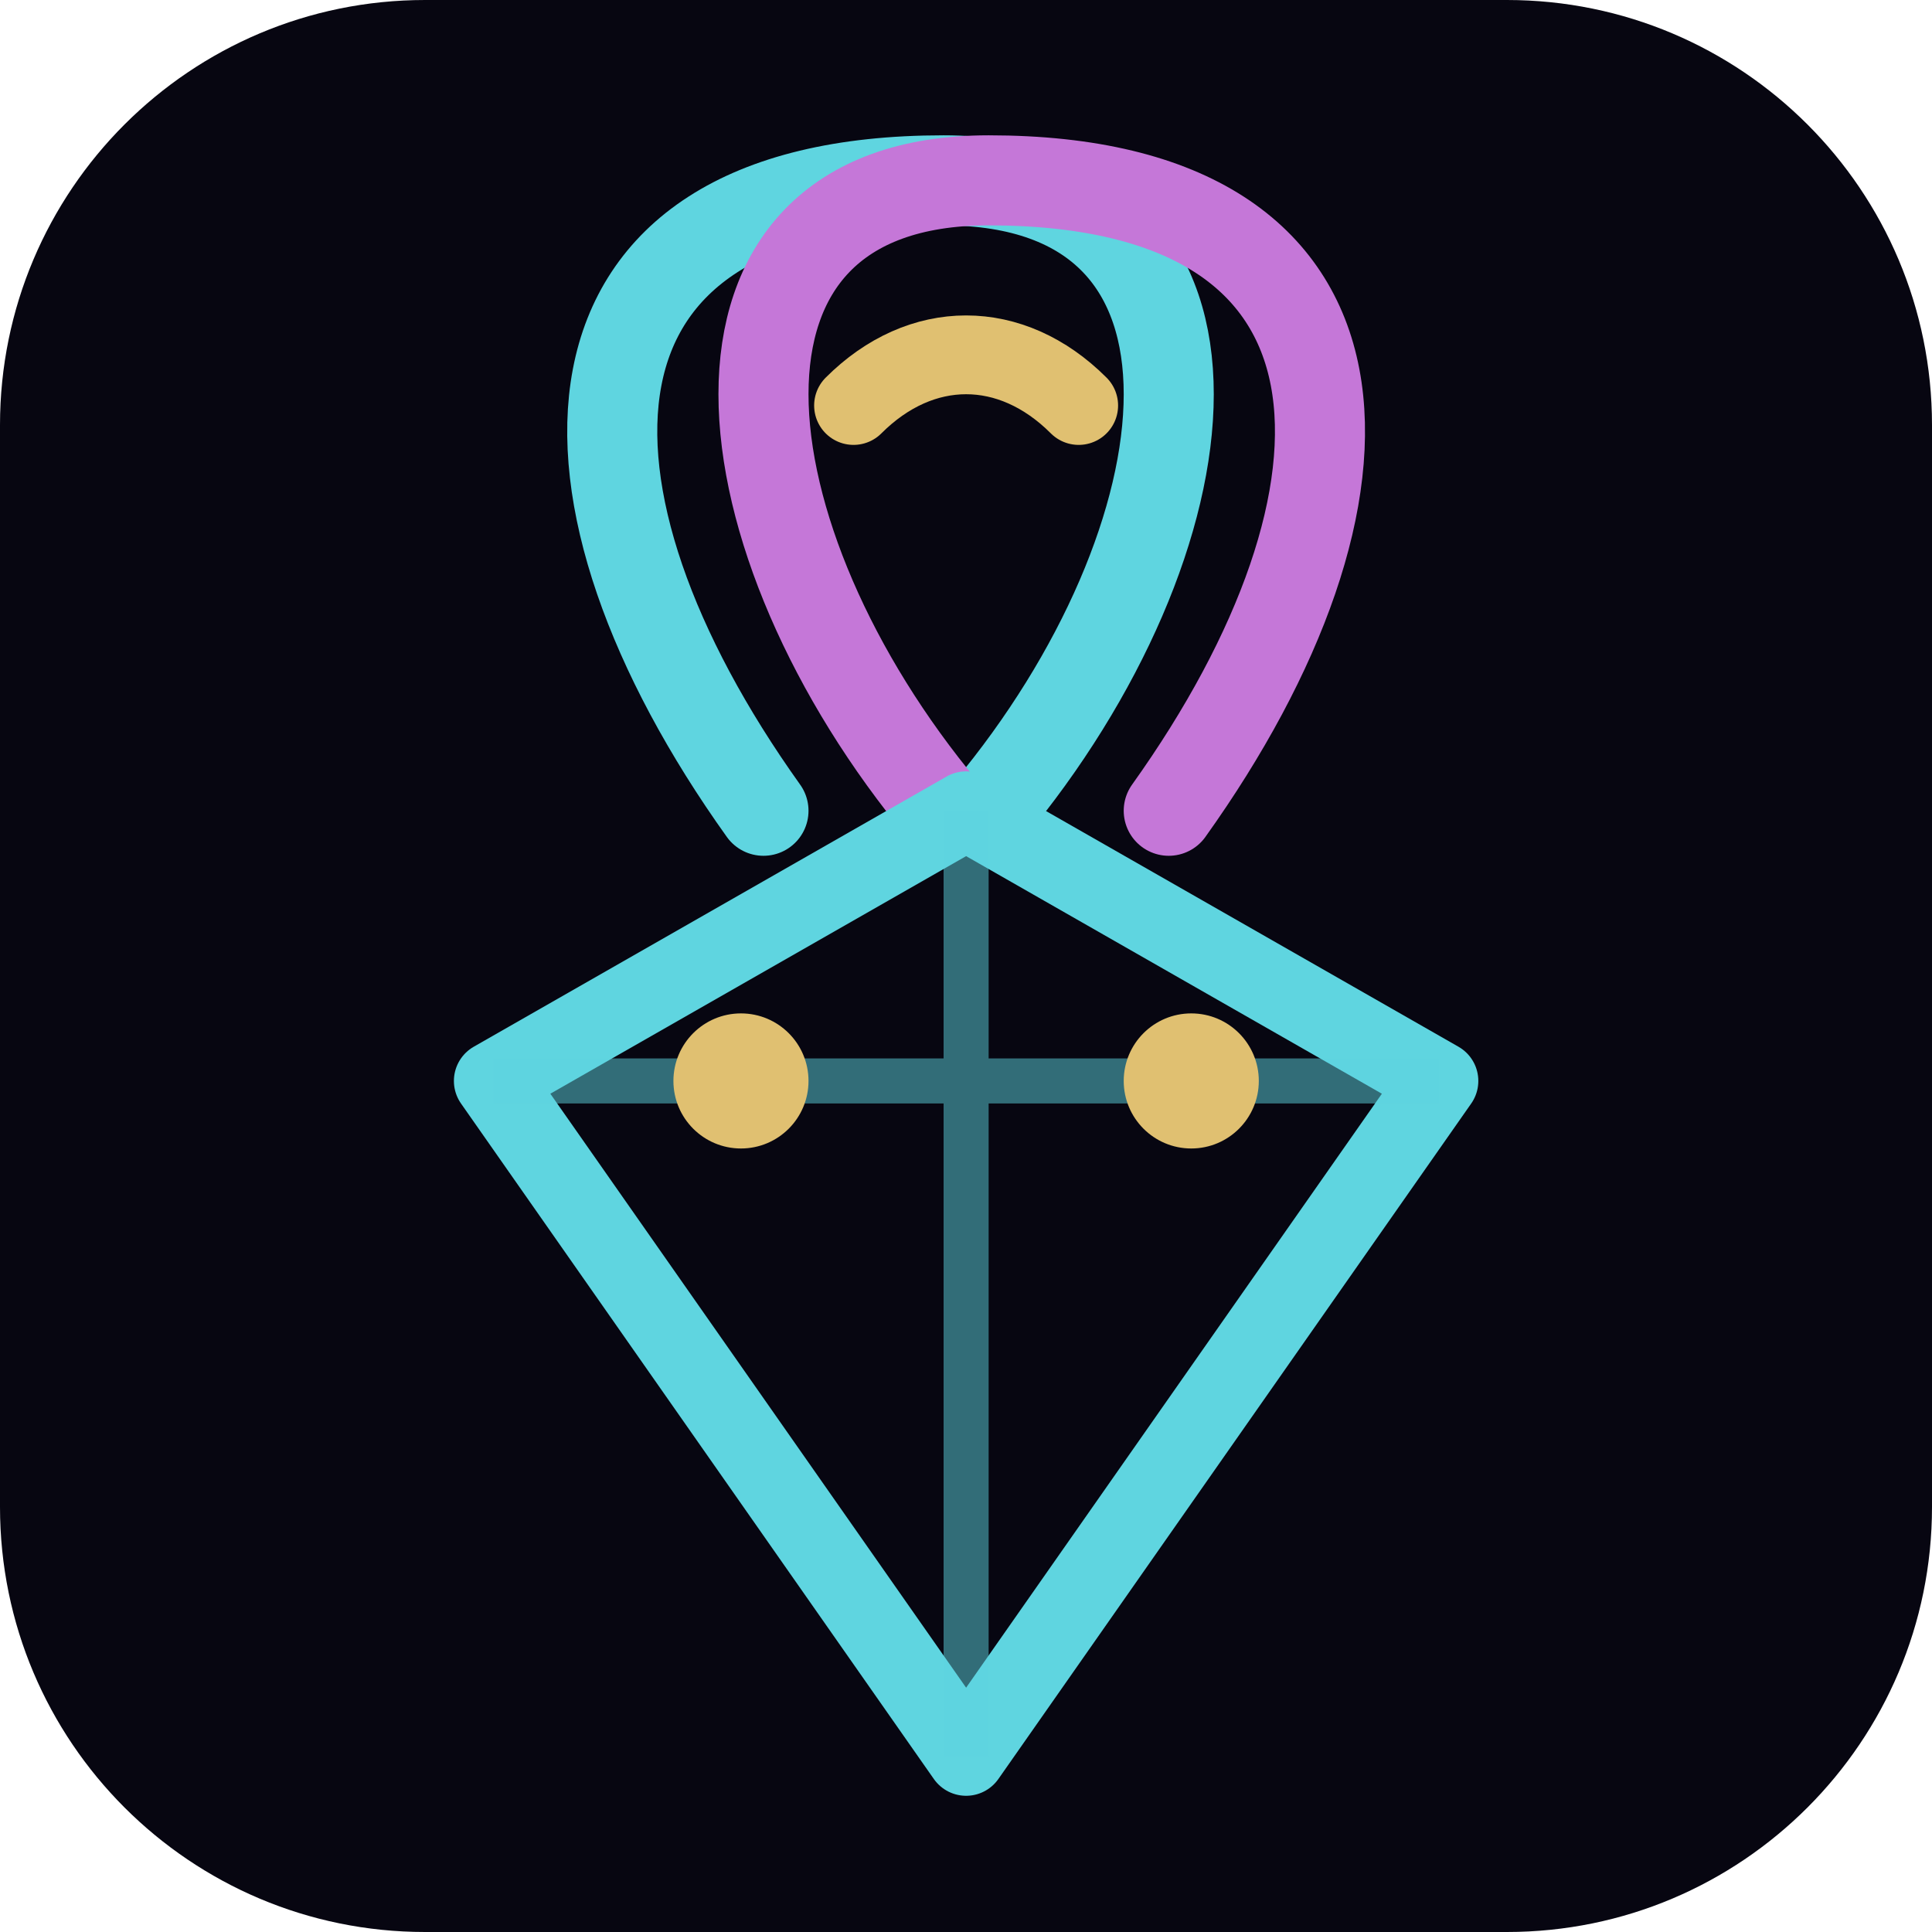
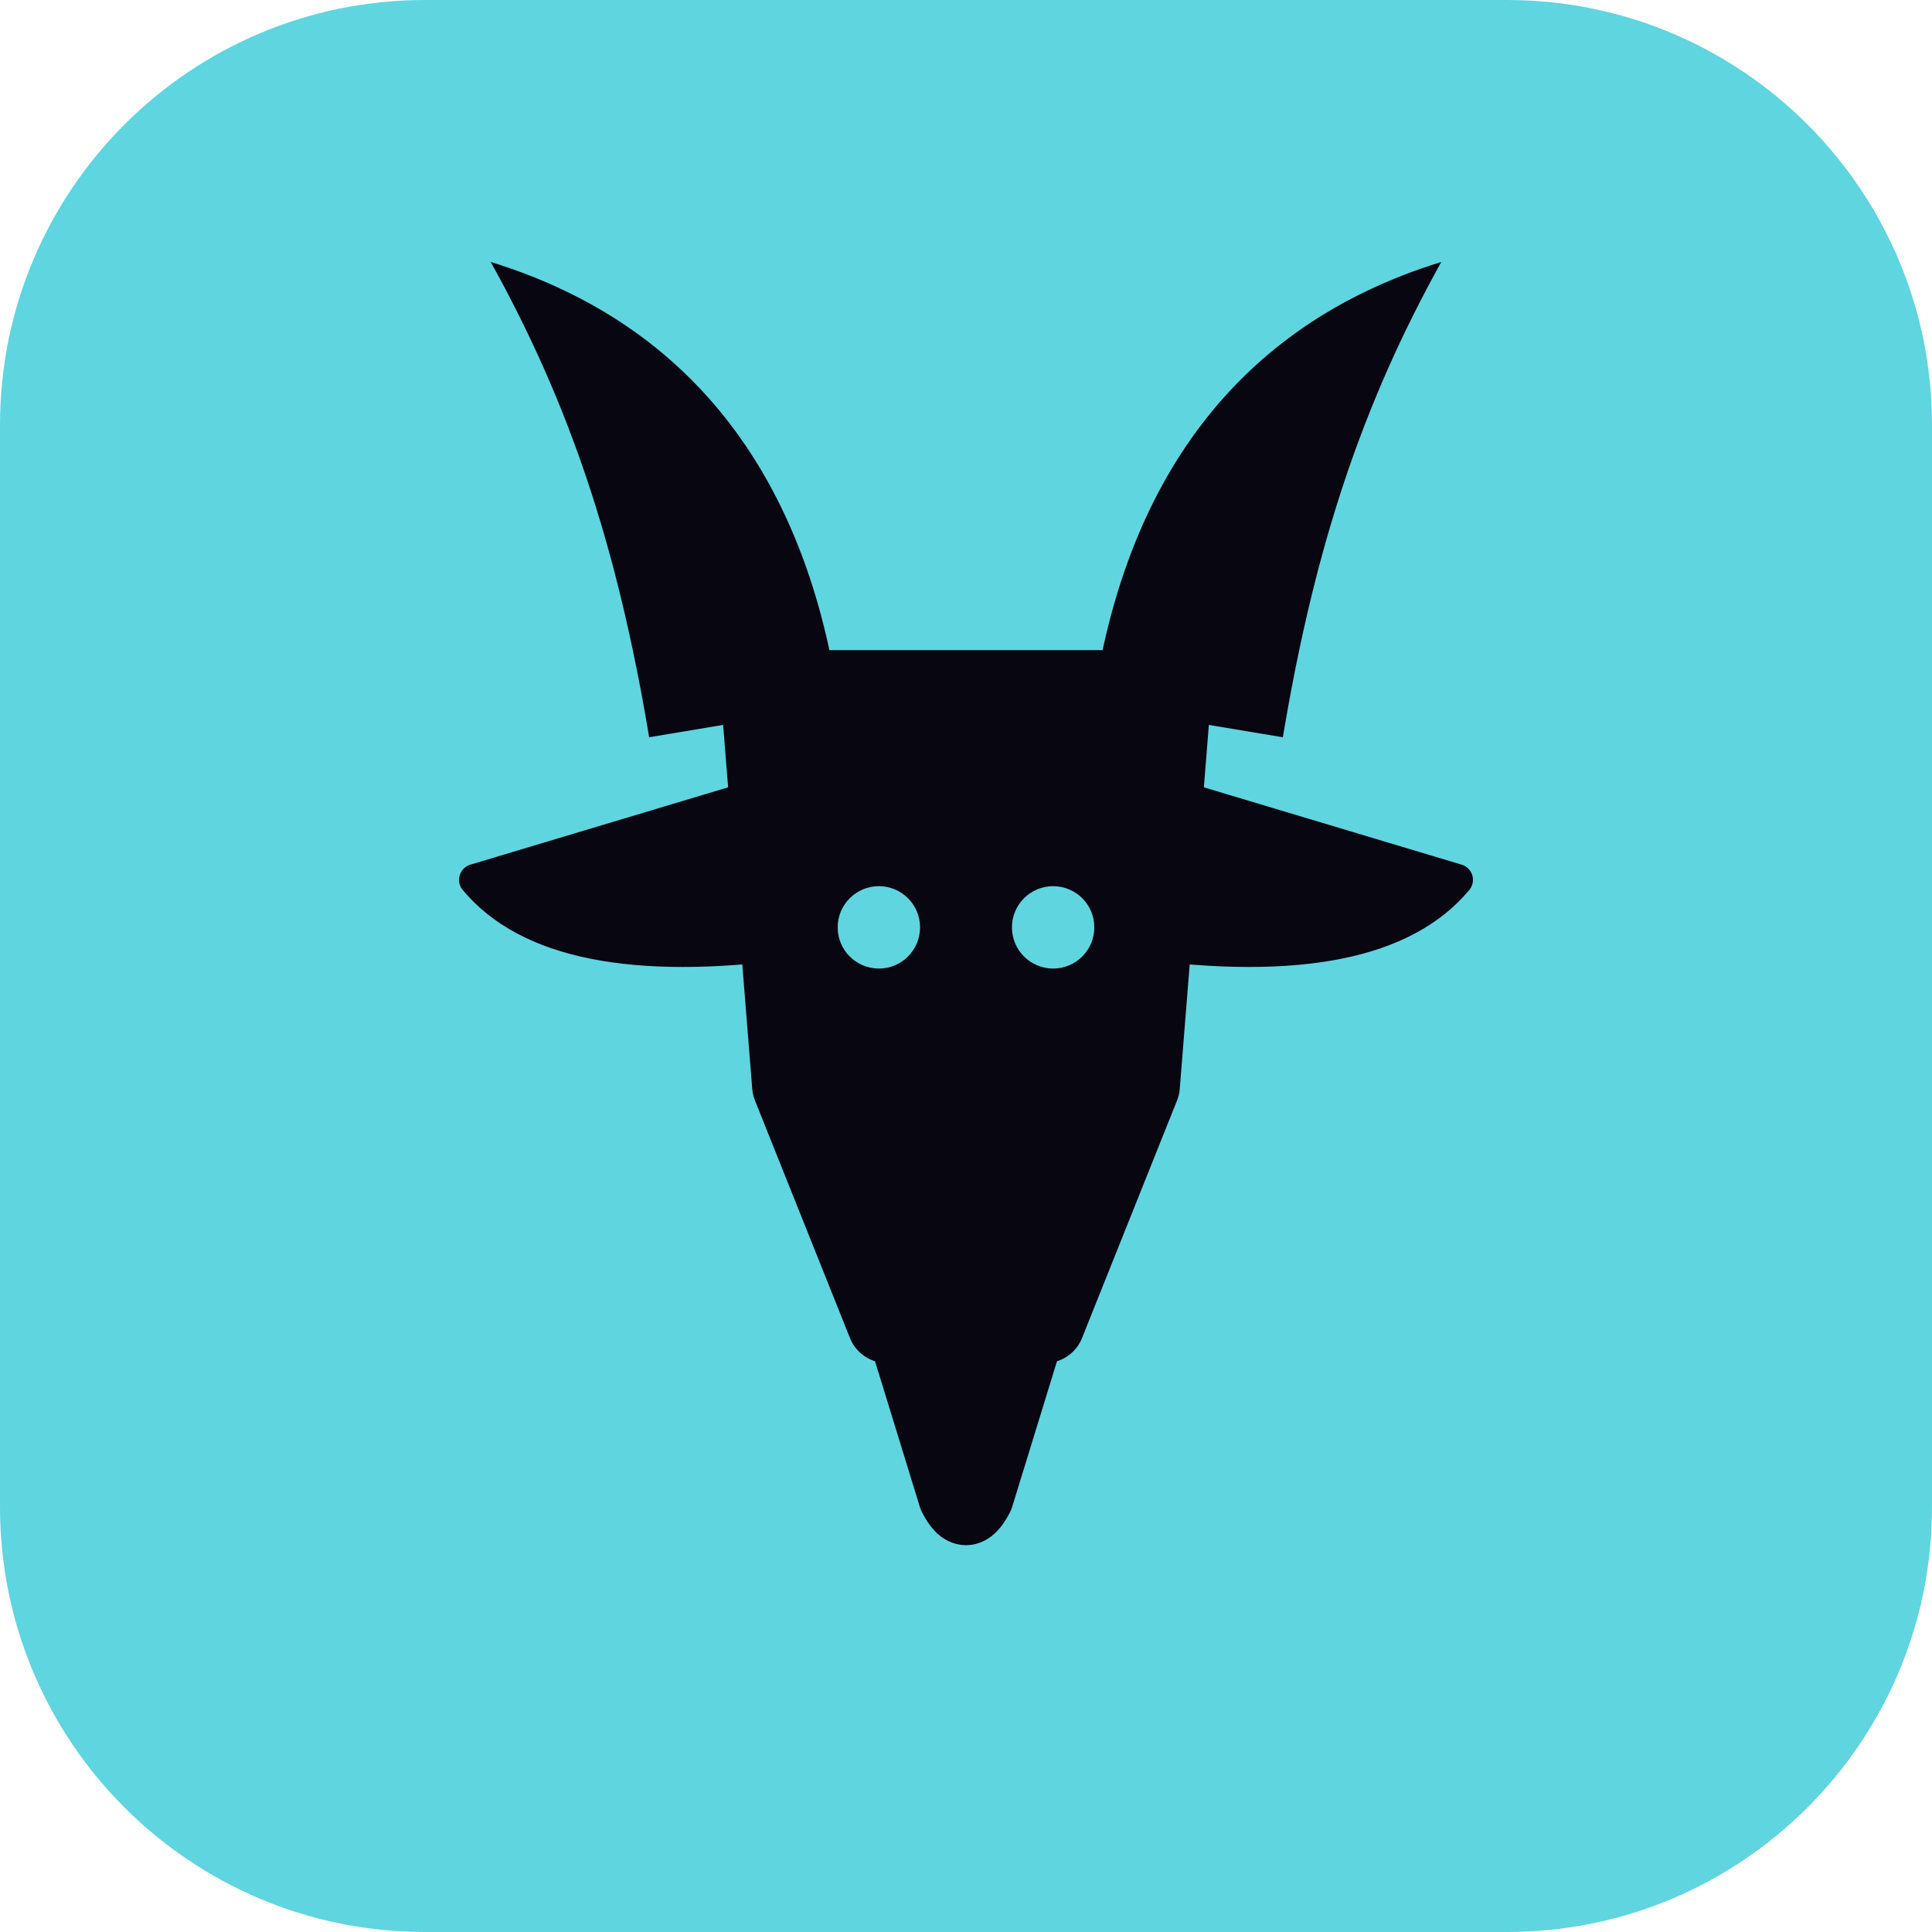
- <svg xmlns="http://www.w3.org/2000/svg" viewBox="-3.91 -4.01 85.81 85.81">
-   <rect x="-3.91" y="-4.01" width="85.81" height="85.81" rx="18.88" fill="#070611" />
-   <g fill="none" stroke-linecap="round">
-     <path d="M30 32C20 18 20 4 38 4C52 4 50 20 40 32" stroke="#5FD5E0" stroke-width="4" />
-     <path d="M48 32C58 18 58 4 40 4C26 4 28 20 38 32" stroke="#C577D8" stroke-width="4" />
-     <path d="M34 14C37 11 41 11 44 14" stroke="#E0C071" stroke-width="3.5" />
-     <path d="M39 32L18 44L39 74L60 44Z" stroke="#5FD5E0" stroke-width="3.5" stroke-linecap="butt" stroke-linejoin="round" />
-     <path d="M39 32V74M18 44H60" stroke="#5FD5E0" stroke-width="2" stroke-linecap="butt" stroke-opacity="0.5" />
-     <circle cx="29" cy="44" r="3" fill="#E0C071" stroke="none" />
-     <circle cx="49" cy="44" r="3" fill="#E0C071" stroke="none" />
+ <svg xmlns="http://www.w3.org/2000/svg" viewBox="0 0 100 100">
+   <rect width="100" height="100" rx="22" fill="#5FD5E0" />
+   <g transform="translate(9 7) scale(0.82)">
+     <path d="M42,36 C40,22 33,12 20,8 C25,17 28,26 30,38 Z" fill="#070611" />
+     <path d="M58,36 C60,22 67,12 80,8 C75,17 72,26 70,38 Z" fill="#070611" />
+     <path d="M39,41 L19,47 Q24,53 39,51 Z" fill="#070611" stroke="#070611" stroke-width="2" stroke-linejoin="round" />
+     <path d="M61,41 L81,47 Q76,53 61,51 Z" fill="#070611" stroke="#070611" stroke-width="2" stroke-linejoin="round" />
+     <path d="M37,35 L63,35 L61,60 L55,75 L45,75 L39,60 Z" fill="#070611" stroke="#070611" stroke-width="5" stroke-linejoin="round" />
+     <path d="M45,73 L55,73 L51,86 Q50,88 49,86 Z" fill="#070611" stroke="#070611" stroke-width="4" stroke-linejoin="round" />
+     <circle cx="44.5" cy="50" r="2.6" fill="#5FD5E0" />
+     <circle cx="55.5" cy="50" r="2.6" fill="#5FD5E0" />
  </g>
</svg>
